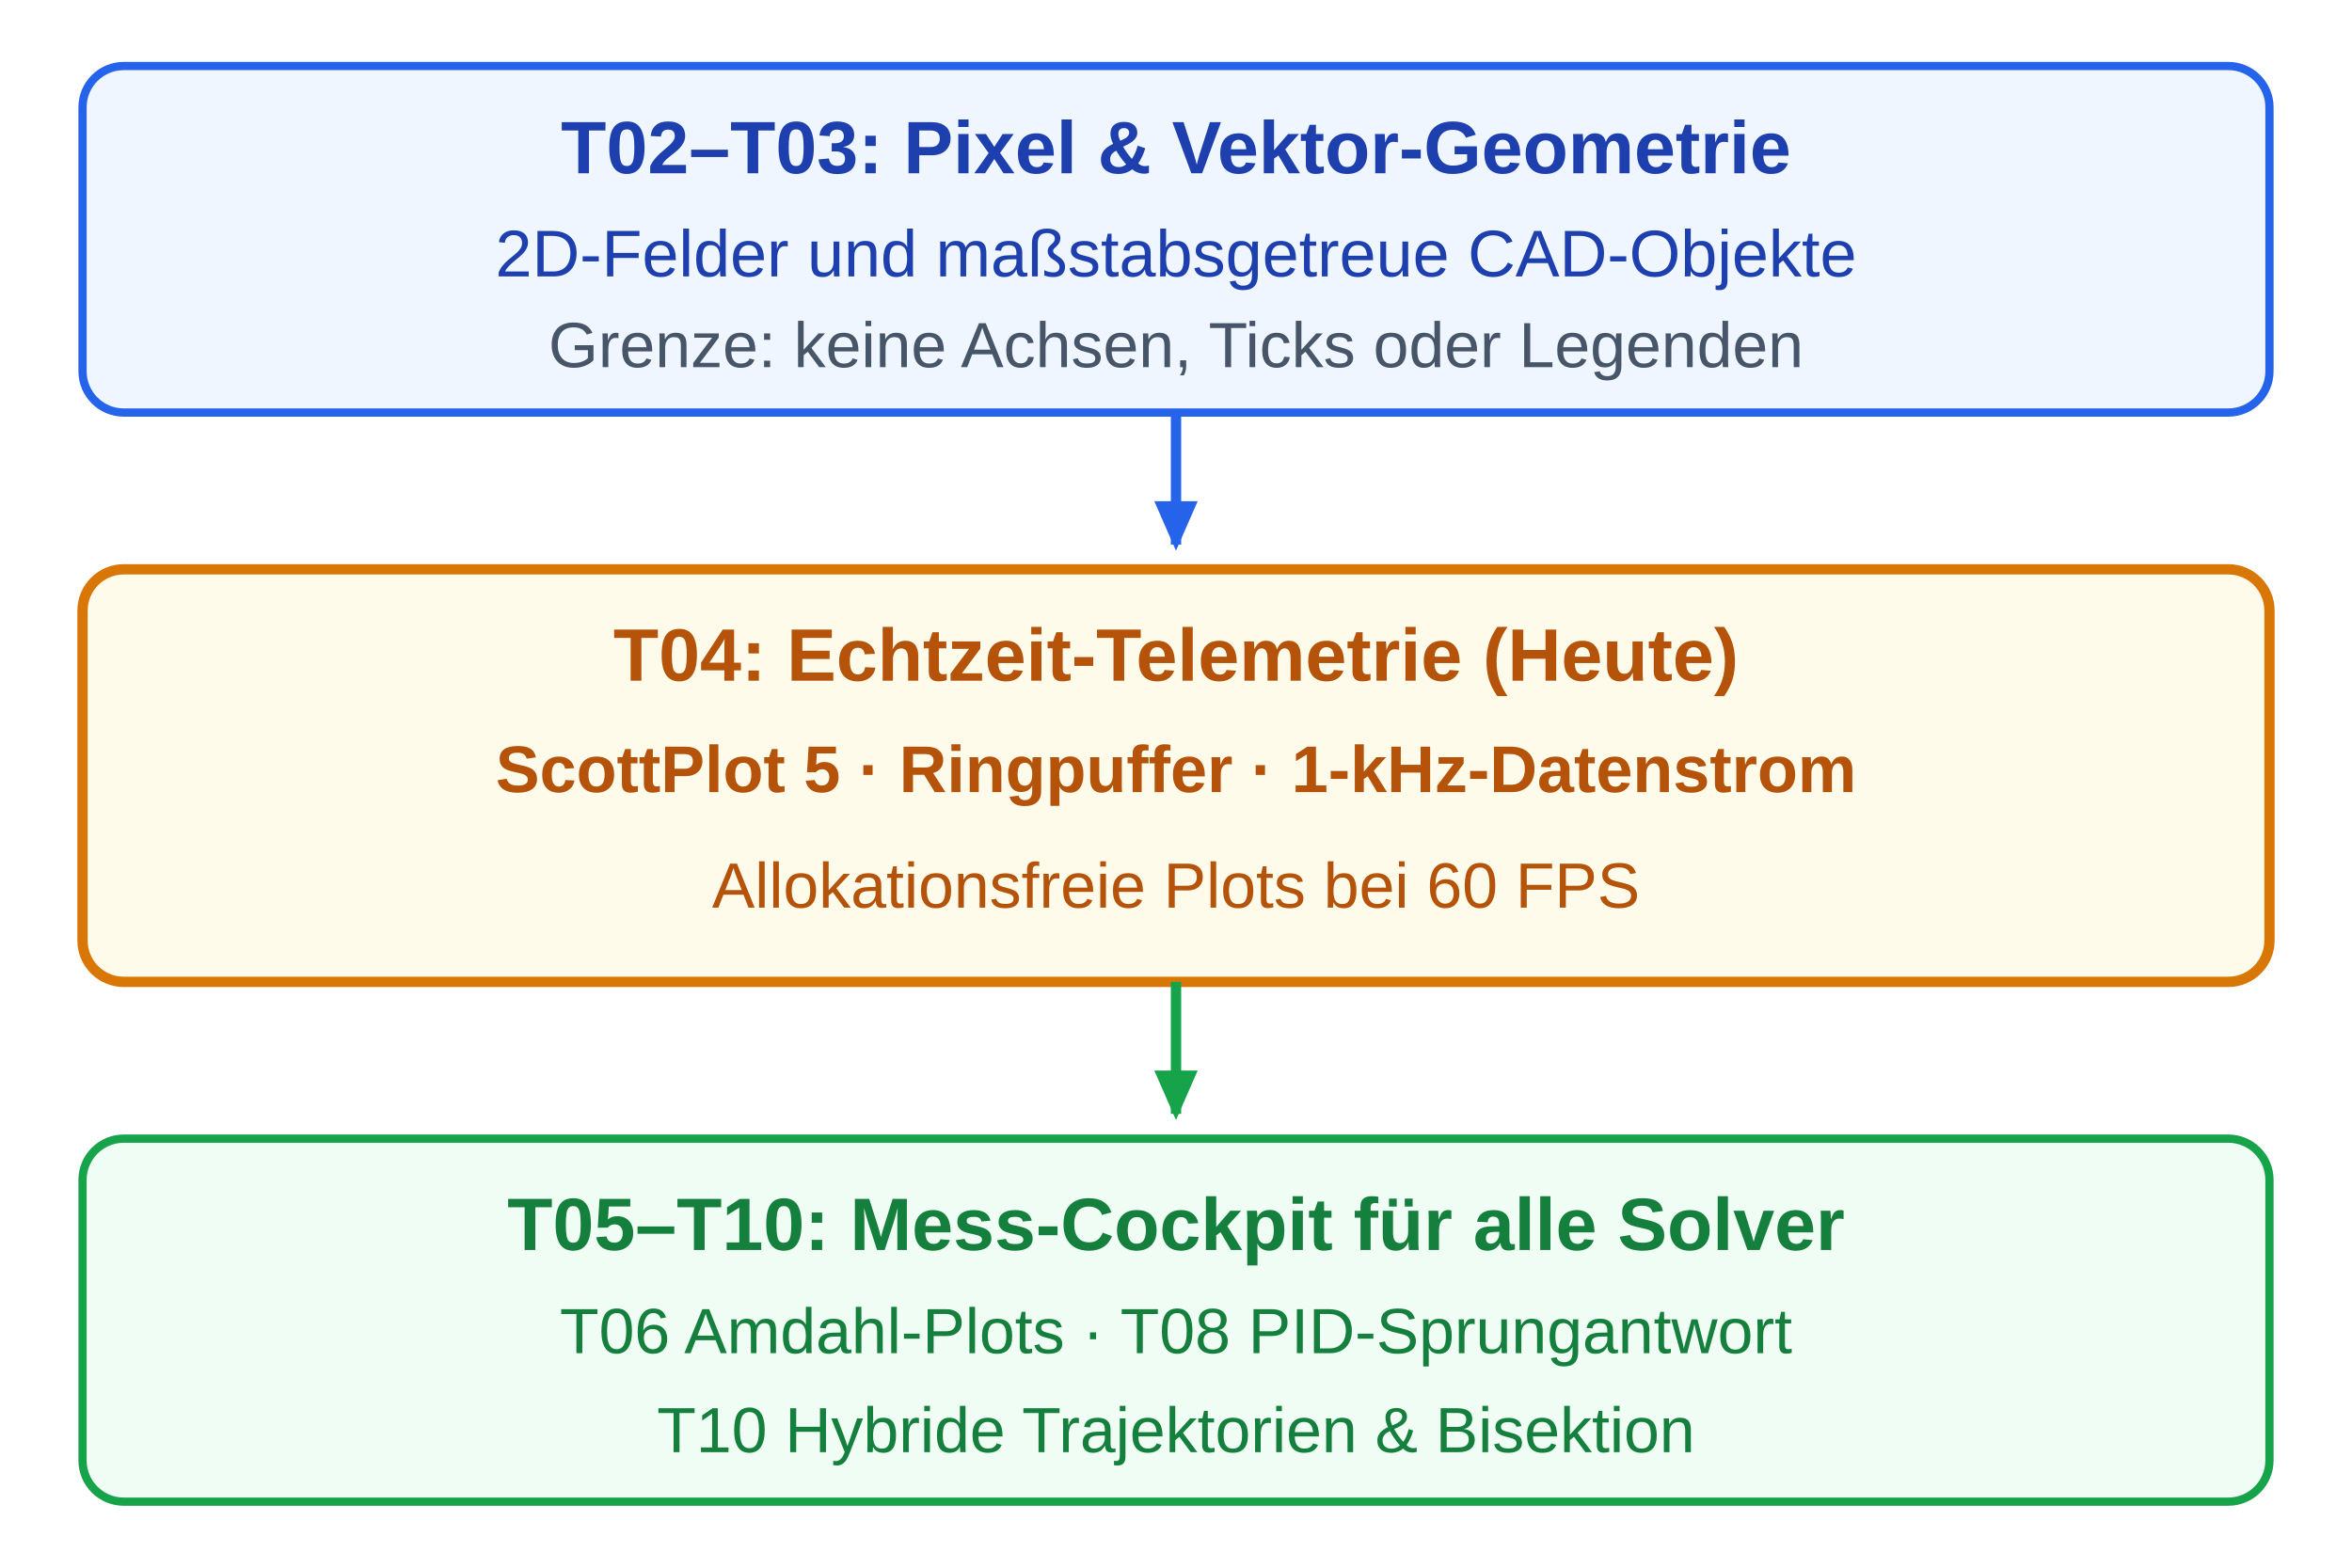
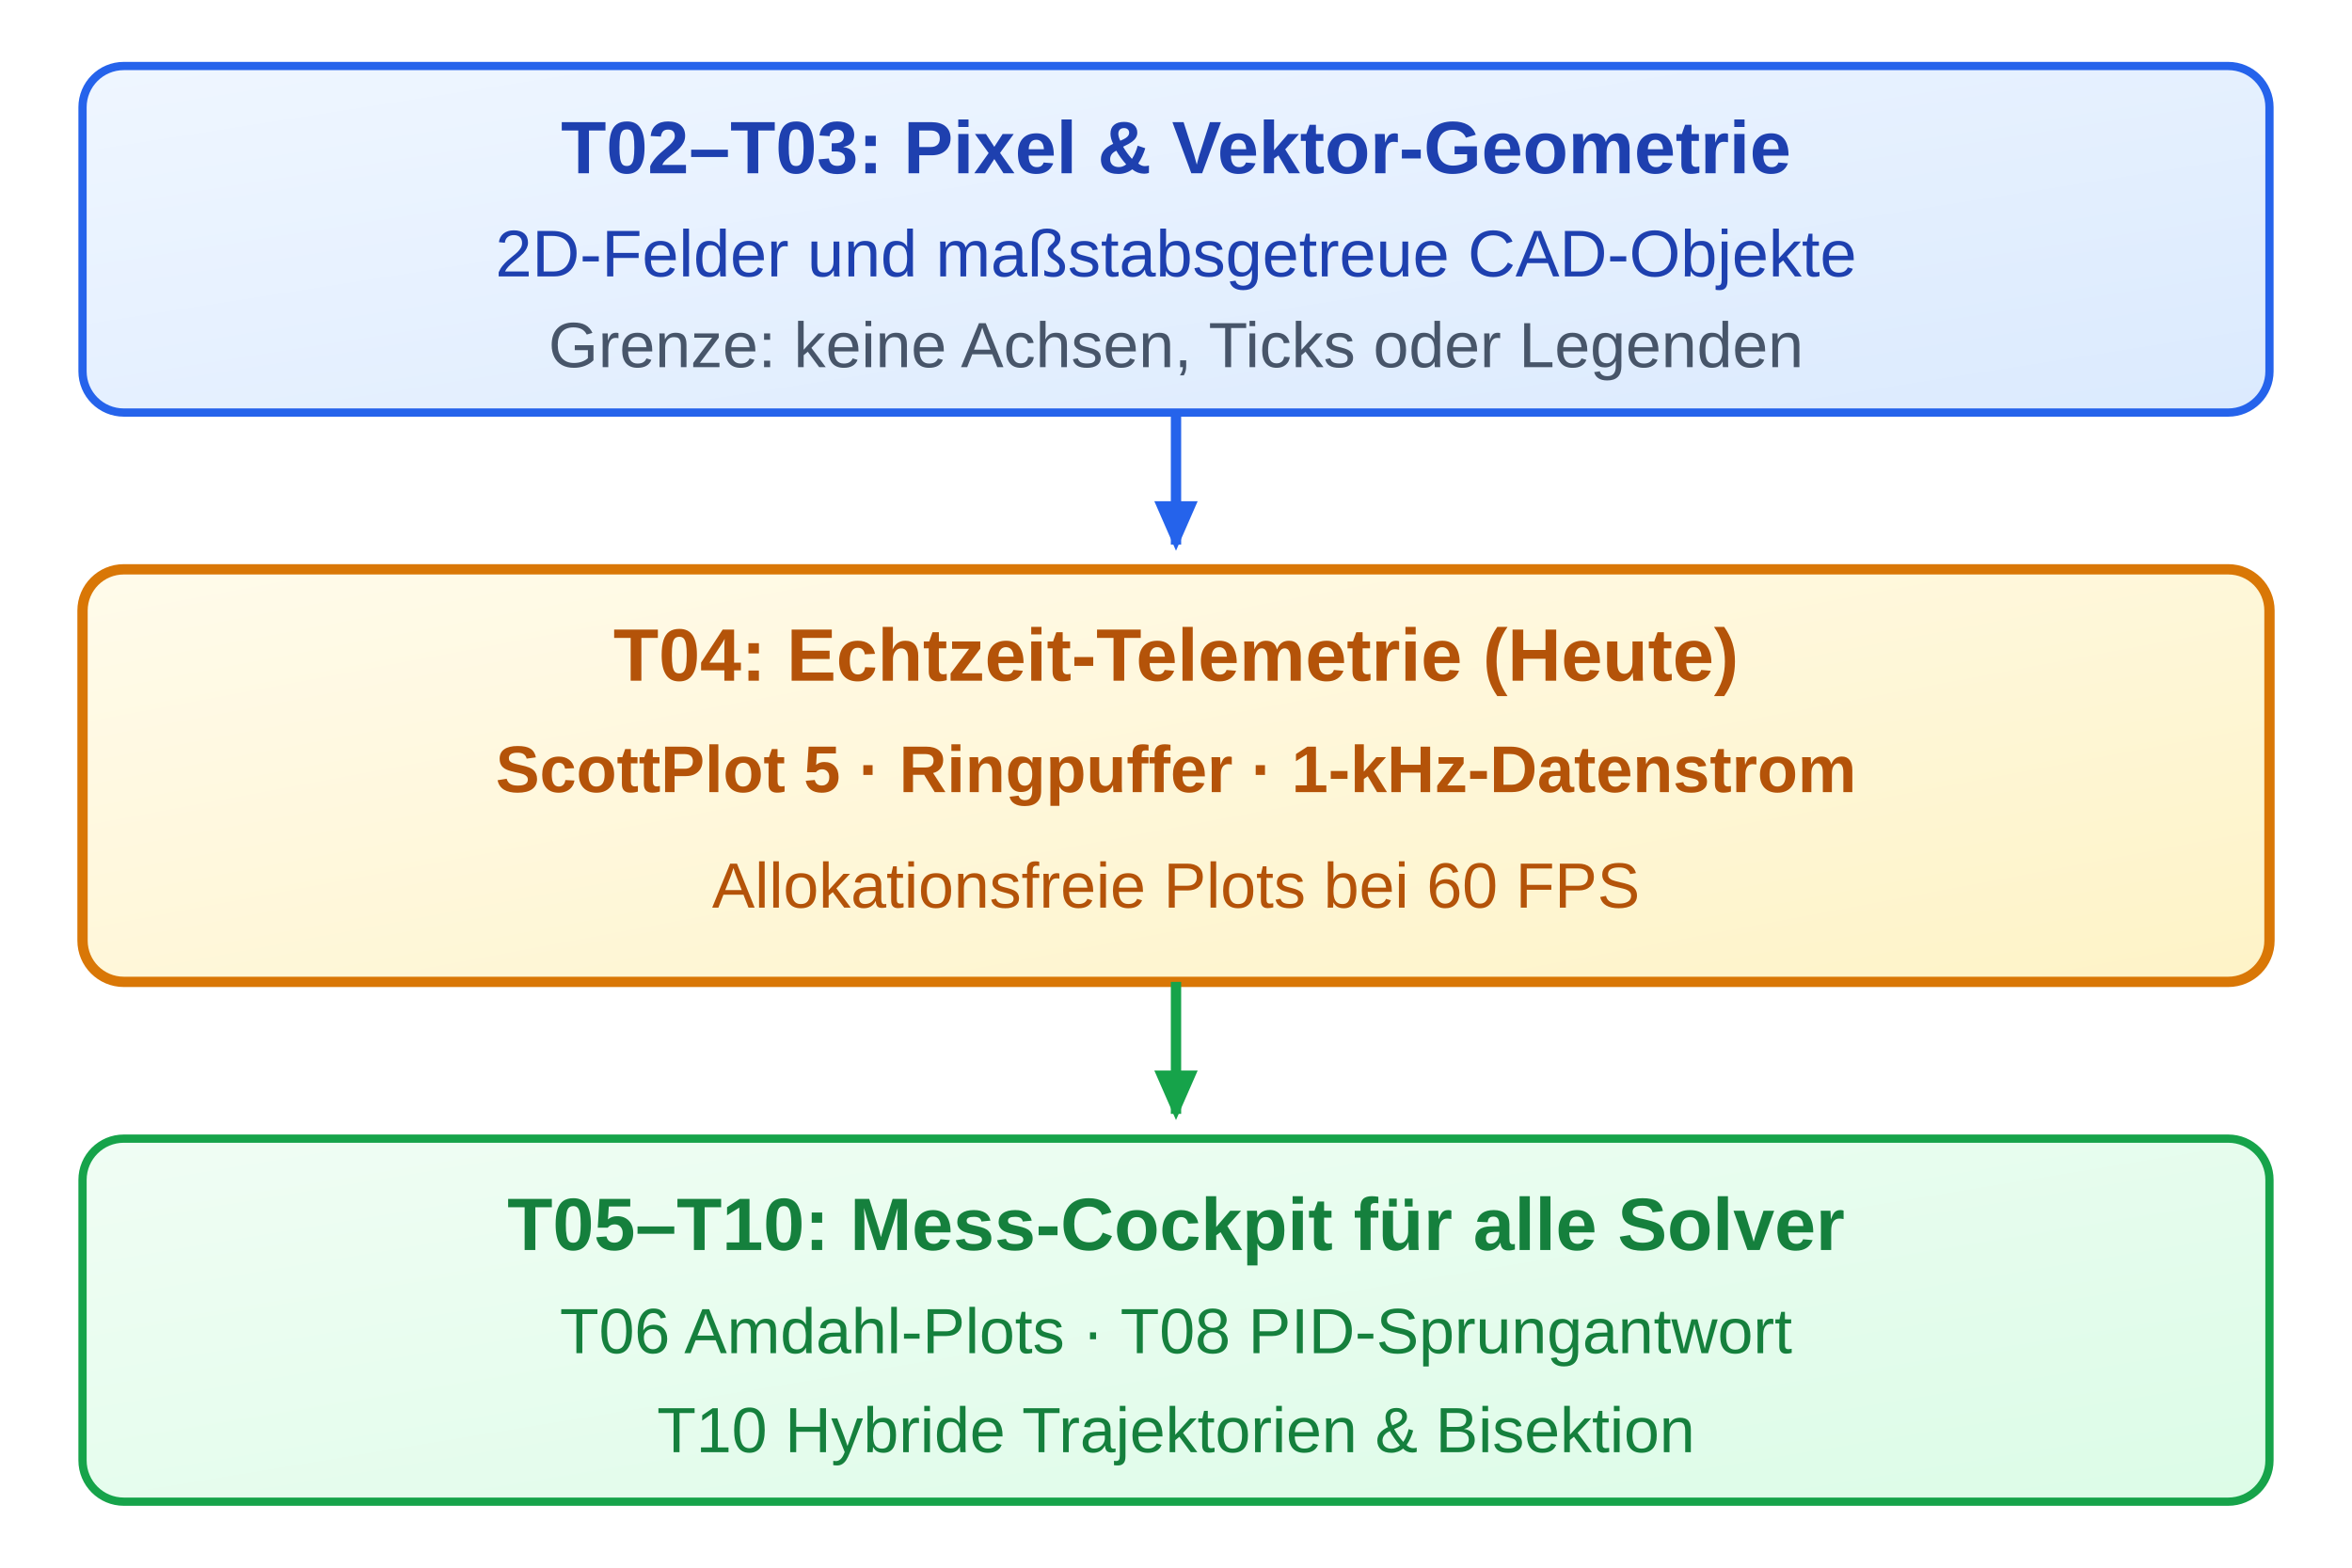
<svg xmlns="http://www.w3.org/2000/svg" viewBox="-45 0 570 380" width="570" height="380">
  <defs>
+     <linearGradient id="grad-sem-primary" x1="0%" y1="0%" x2="100%" y2="100%">
+       <stop offset="0%" stop-color="#eff6ff" />
+       <stop offset="100%" stop-color="#dbeafe" />
+     </linearGradient>
+     <linearGradient id="grad-sem-success" x1="0%" y1="0%" x2="100%" y2="100%">
+       <stop offset="0%" stop-color="#f0fdf4" />
+       <stop offset="100%" stop-color="#dcfce7" />
+     </linearGradient>
+     <linearGradient id="grad-sem-warning" x1="0%" y1="0%" x2="100%" y2="100%">
+       <stop offset="0%" stop-color="#fffbeb" />
+       <stop offset="100%" stop-color="#fef3c7" />
+     </linearGradient>
+     <linearGradient id="grad-sem-muted" x1="0%" y1="0%" x2="100%" y2="100%">
+       <stop offset="0%" stop-color="#f8fafc" />
+       <stop offset="100%" stop-color="#e2e8f0" />
+     </linearGradient>
    <marker id="arrB" viewBox="0 0 10 10" refX="7" refY="5" markerWidth="6" markerHeight="6" orient="auto">
      <path class="sem-primary-fill" d="M 0 1.5 L 8 5 L 0 8.5 z" />
    </marker>
    <marker id="arrG" viewBox="0 0 10 10" refX="7" refY="5" markerWidth="6" markerHeight="6" orient="auto">
      <path class="sem-success-fill" d="M 0 1.5 L 8 5 L 0 8.5 z" />
    </marker>
    <style>
      
/* @svg-palette:start */
-       .sem-primary { fill: #eff6ff; stroke: #2563eb; }
-       .sem-primary-bg { fill: #eff6ff; stroke: none; }
+       .sem-primary { fill: url(#grad-sem-primary); stroke: #2563eb; }
+       .sem-primary-bg { fill: url(#grad-sem-primary); stroke: none; }
      .sem-primary-stroke { stroke: #2563eb; }
      .sem-primary-fill { fill: #2563eb; }
      .sem-primary-text { fill: #1e40af; }
-       .sem-success { fill: #f0fdf4; stroke: #16a34a; }
-       .sem-success-bg { fill: #f0fdf4; stroke: none; }
+       .sem-success { fill: url(#grad-sem-success); stroke: #16a34a; }
+       .sem-success-bg { fill: url(#grad-sem-success); stroke: none; }
      .sem-success-stroke { stroke: #16a34a; }
      .sem-success-fill { fill: #16a34a; }
      .sem-success-text { fill: #15803d; }
-       .sem-warning { fill: #fffbeb; stroke: #d97706; }
-       .sem-warning-bg { fill: #fffbeb; stroke: none; }
+       .sem-warning { fill: url(#grad-sem-warning); stroke: #d97706; }
+       .sem-warning-bg { fill: url(#grad-sem-warning); stroke: none; }
      .sem-warning-stroke { stroke: #d97706; }
      .sem-warning-fill { fill: #d97706; }
      .sem-warning-text { fill: #b45309; }
-       .sem-muted { fill: #f1f5f9; stroke: #94a3b8; }
-       .sem-muted-bg { fill: #f1f5f9; stroke: none; }
+       .sem-muted { fill: url(#grad-sem-muted); stroke: #94a3b8; }
+       .sem-muted-bg { fill: url(#grad-sem-muted); stroke: none; }
      .sem-muted-stroke { stroke: #94a3b8; }
      .sem-muted-fill { fill: #94a3b8; }
      .sem-muted-text { fill: #475569; }
      /* @svg-palette:end */
text { font-family: 'Segoe UI', Arial, Helvetica, sans-serif; }
    </style>
  </defs>
  <rect x="-45" y="0" width="570" height="380" fill="none" />
  <rect class="sem-primary" x="-25" y="16" width="530" height="84" rx="10" stroke-width="2" />
  <text class="sem-primary-text" x="240" y="42" font-size="18" font-weight="bold" text-anchor="middle">T02–T03: Pixel &amp; Vektor-Geometrie</text>
  <text class="sem-primary-text" x="240" y="67" font-size="16" text-anchor="middle">2D-Felder und maßstabsgetreue CAD-Objekte</text>
  <text class="sem-muted-text" x="240" y="89" font-size="15.5" text-anchor="middle">Grenze: keine Achsen, Ticks oder Legenden</text>
  <line class="sem-primary-stroke" x1="240" y1="100" x2="240" y2="132" stroke-width="2.5" marker-end="url(#arrB)" />
  <rect class="sem-warning" x="-25" y="138" width="530" height="100" rx="10" stroke-width="2.5" />
  <text class="sem-warning-text" x="240" y="165" font-size="18" font-weight="bold" text-anchor="middle">T04: Echtzeit-Telemetrie (Heute)</text>
  <text class="sem-warning-text" x="240" y="192" font-size="16" font-weight="bold" text-anchor="middle">ScottPlot 5 · Ringpuffer · 1-kHz-Datenstrom</text>
  <text class="sem-warning-text" x="240" y="220" font-size="15.5" text-anchor="middle">Allokationsfreie Plots bei 60 FPS</text>
  <line class="sem-success-stroke" x1="240" y1="238" x2="240" y2="270" stroke-width="2.5" marker-end="url(#arrG)" />
  <rect class="sem-success" x="-25" y="276" width="530" height="88" rx="10" stroke-width="2" />
  <text class="sem-success-text" x="240" y="303" font-size="18" font-weight="bold" text-anchor="middle">T05–T10: Mess-Cockpit für alle Solver</text>
  <text class="sem-success-text" x="240" y="328" font-size="15.5" text-anchor="middle">T06 Amdahl-Plots · T08 PID-Sprungantwort</text>
  <text class="sem-success-text" x="240" y="352" font-size="15.5" text-anchor="middle">T10 Hybride Trajektorien &amp; Bisektion</text>
</svg>
